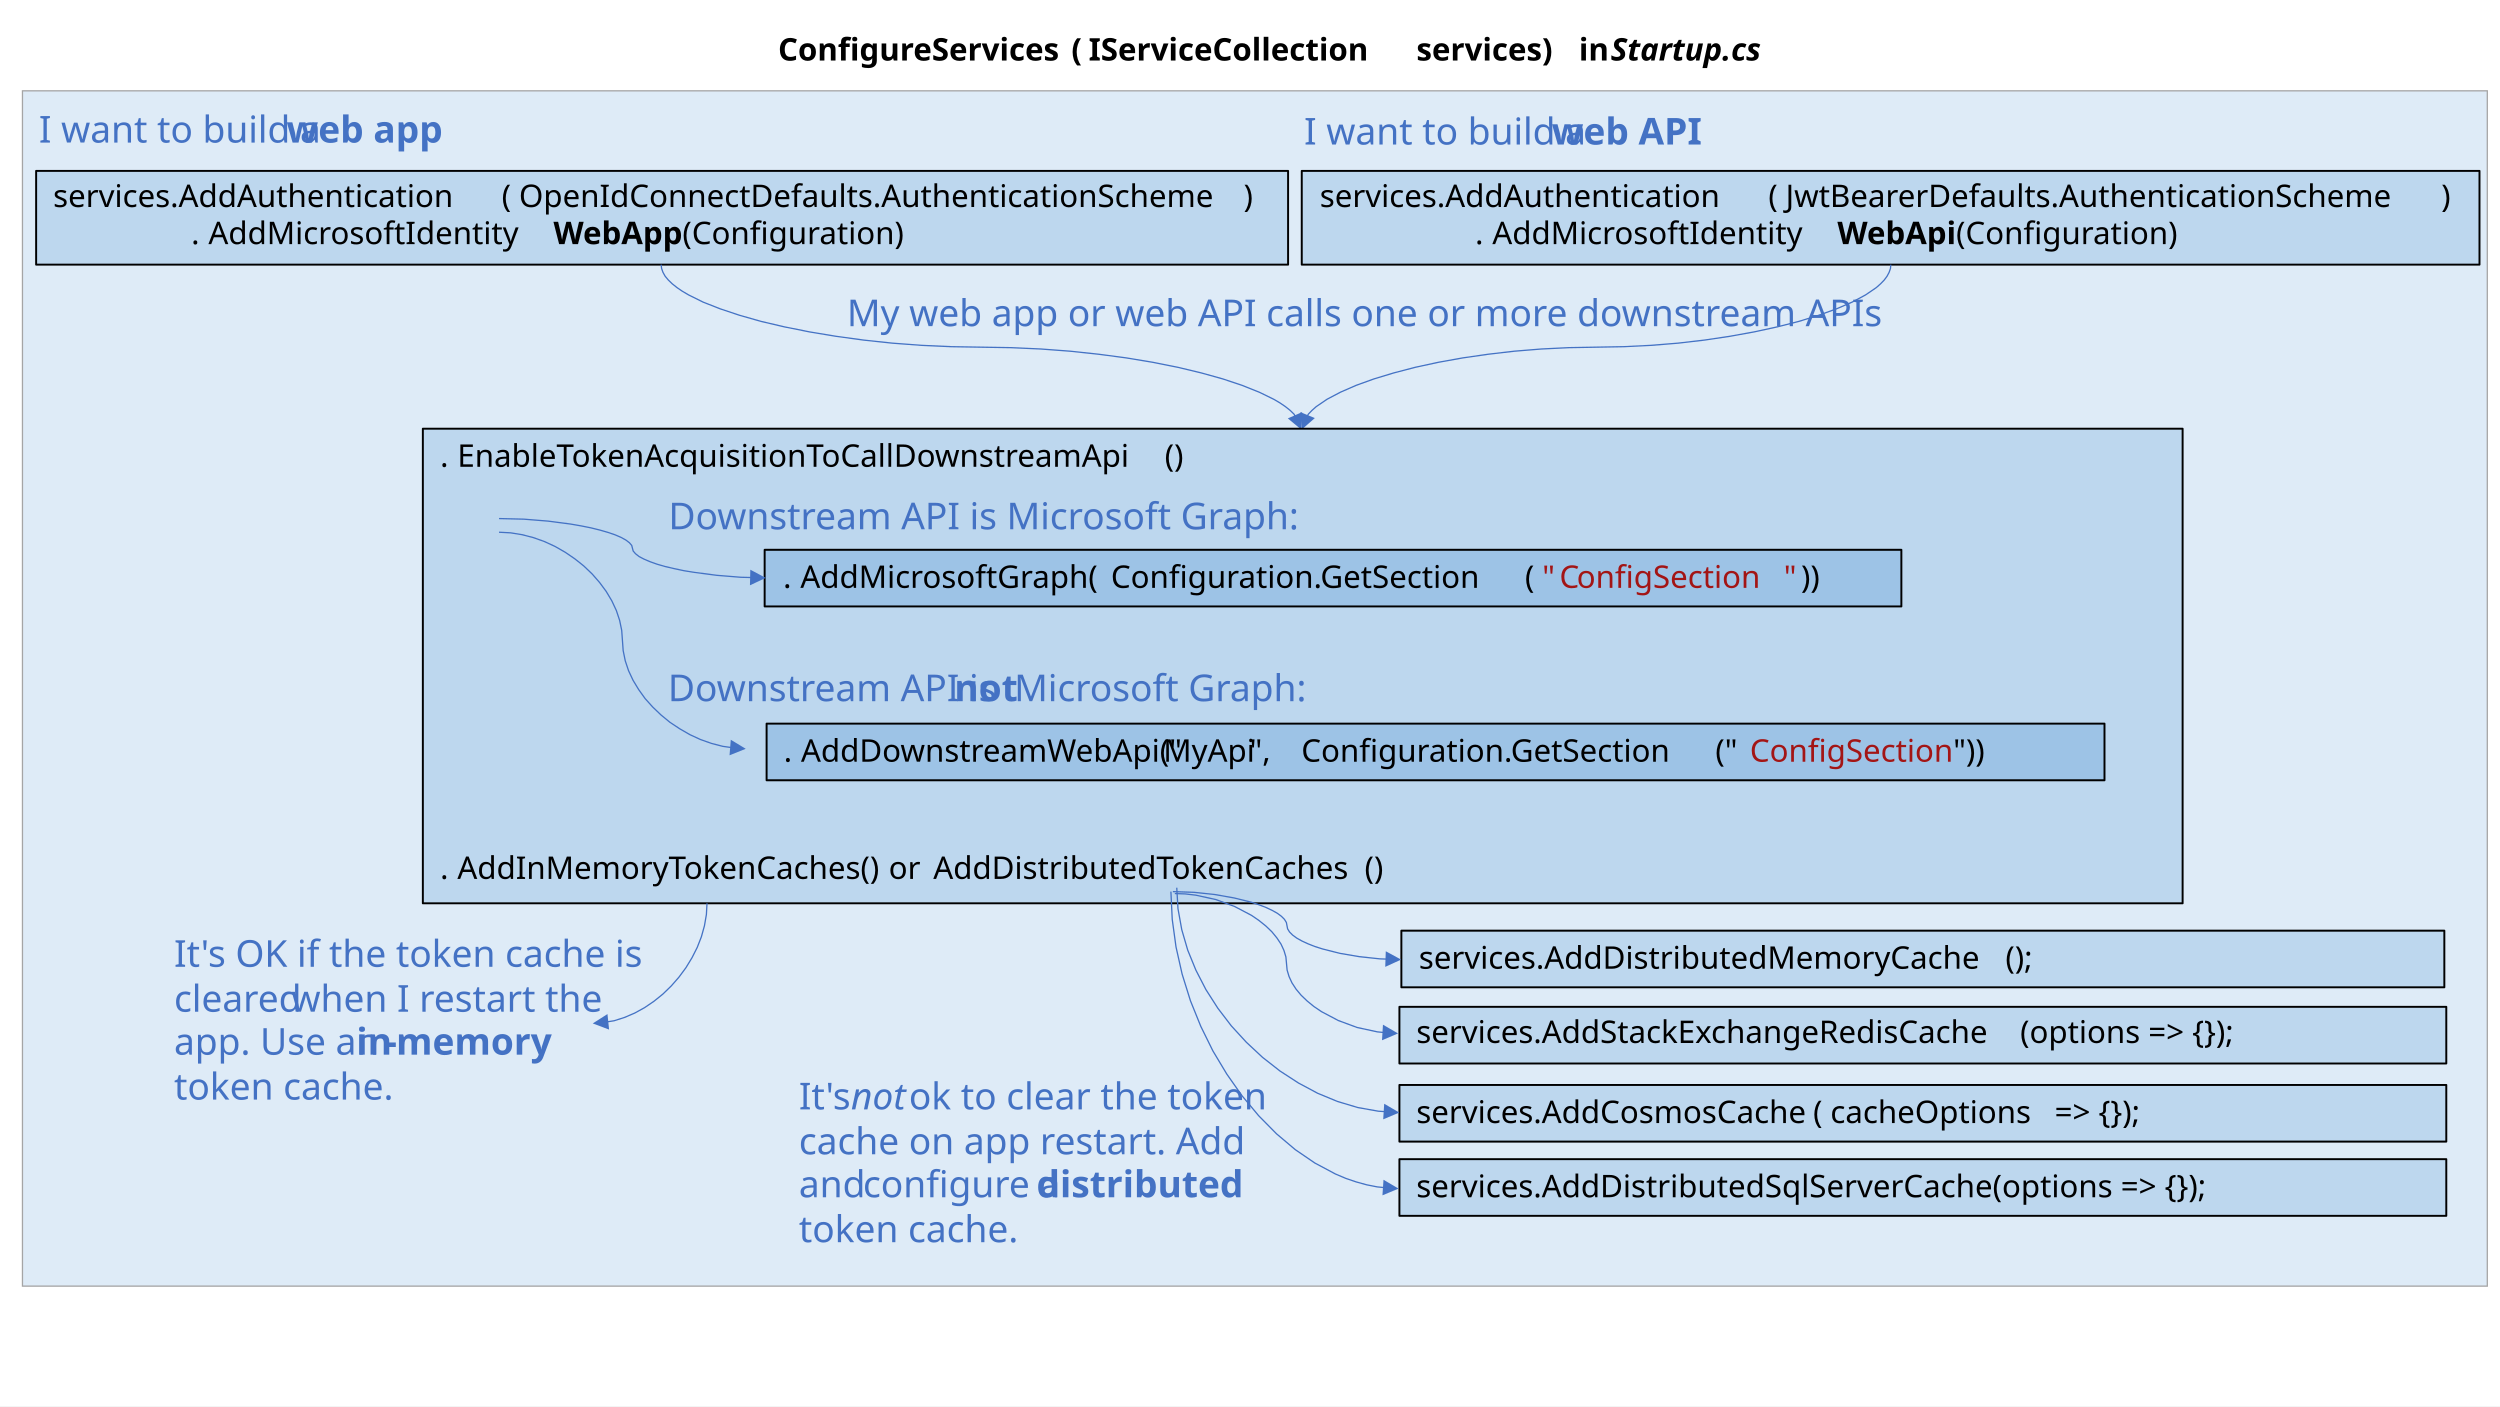
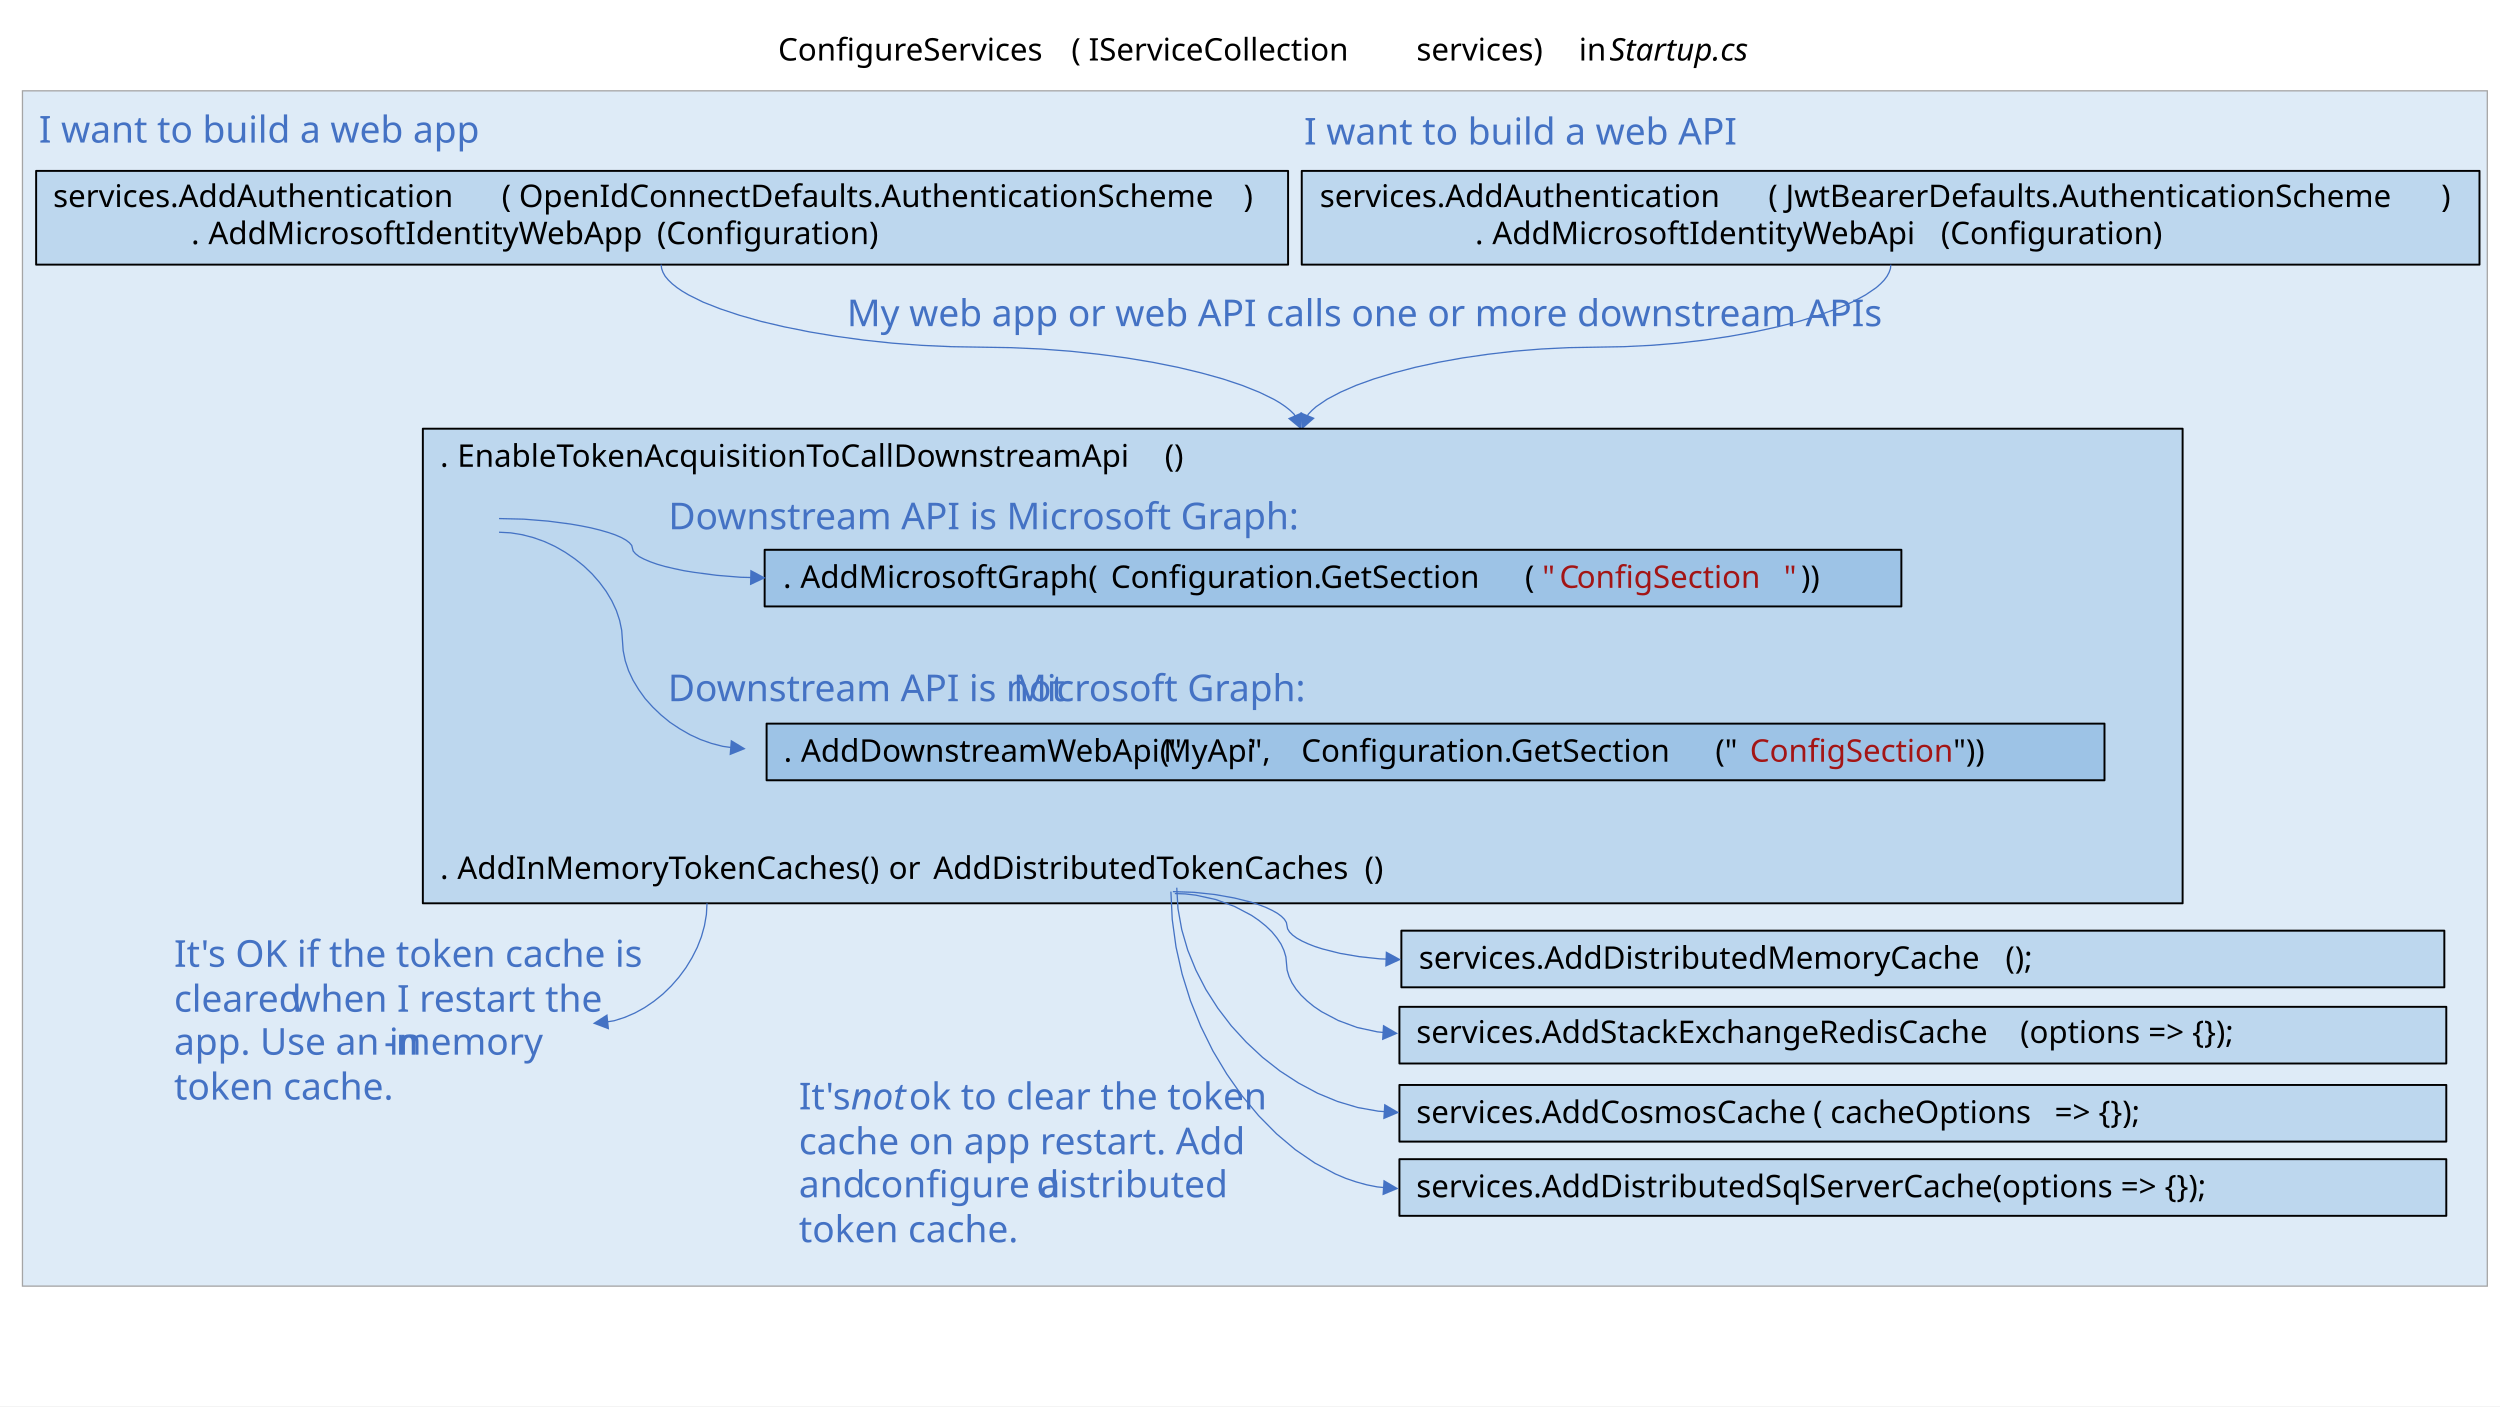
<svg xmlns="http://www.w3.org/2000/svg" width="1280" height="720" overflow="hidden">
  <defs>
    <clipPath id="clip0">
      <rect x="0" y="0" width="1280" height="720" />
    </clipPath>
  </defs>
  <g clip-path="url(#clip0)">
    <rect x="0" y="0" width="1280" height="720" fill="#FFFFFF" />
    <rect x="11.5" y="46.5" width="1262" height="612" stroke="#A5A5A5" stroke-width="0.667" stroke-miterlimit="8" fill="#DEEBF7" />
    <rect x="18.5" y="87.5" width="641" height="48" stroke="#000000" stroke-linejoin="round" stroke-miterlimit="10" fill="#BDD7EE" />
    <text font-family="Consolas,Consolas_MSFontService,sans-serif" font-weight="400" font-size="16" transform="translate(27.2 106)">services.AddAuthentication<tspan x="229.667" y="0">(</tspan>
      <tspan x="238.5" y="0">OpenIdConnectDefaults.AuthenticationScheme</tspan>
      <tspan x="609.5" y="0">)</tspan>
      <tspan x="70.667" y="19">.</tspan>
-       <tspan x="79.5" y="19">AddMicrosoftIdentity</tspan>
-       <tspan font-weight="700" x="256.167" y="19">WebApp</tspan>(Configuration)</text>
+       <tspan x="79.5" y="19">AddMicrosoftIdentityWebApp</tspan>
+       <tspan x="309.167" y="19">(Configuration)</tspan>
+     </text>
    <rect x="666.5" y="87.5" width="603" height="48" stroke="#000000" stroke-linejoin="round" stroke-miterlimit="10" fill="#BDD7EE" />
    <text font-family="Consolas,Consolas_MSFontService,sans-serif" font-weight="400" font-size="16" transform="translate(675.733 106)">services.AddAuthentication<tspan x="229.667" y="0">(</tspan>
      <tspan x="238.5" y="0">JwtBearerDefaults.AuthenticationScheme</tspan>
      <tspan x="574.167" y="0">)</tspan>
      <tspan x="79.5" y="19">.</tspan>
-       <tspan x="88.333" y="19">AddMicrosoftIdentity</tspan>
-       <tspan font-weight="700" x="265" y="19">WebApi</tspan>(Configuration)</text>
+       <tspan x="88.333" y="19">AddMicrosoftIdentityWebApi</tspan>
+       <tspan x="318" y="19">(Configuration)</tspan>
+     </text>
    <path d="M0.041-0.331 2.077-0.076 4.076 0.633 6.128 1.787 8.102 3.443 10.063 5.467 12.018 7.927 13.907 10.696 15.793 13.904 19.492 21.365 22.939 30.136 26.256 40.089 29.385 51.104 32.201 63.117 34.765 75.94 37.017 89.513 38.956 103.647 40.52 118.282 41.645 133.292 42.333 148.49 42.583 163.87 42.833 179.182 42.833 179.172 43.52 194.422 43.52 194.413 44.645 209.413 44.644 209.402 46.206 224.027 46.205 224.019 48.08 238.144 48.079 238.133 50.329 251.695 50.327 251.685 52.889 264.497 52.887 264.485 55.762 276.485 55.759 276.473 58.821 287.473 58.816 287.457 62.129 297.395 62.122 297.376 65.622 306.126 65.612 306.104 69.237 313.541 69.225 313.518 71.1 316.706 71.088 316.687 72.963 319.437 72.948 319.418 74.886 321.855 74.864 321.831 76.802 323.831 76.726 323.772 78.5 324.773 78.172 325.354 76.357 324.329 74.374 322.283 72.419 319.823 70.531 317.054 68.644 313.845 65.007 306.385 61.499 297.615 58.181 287.66 55.115 276.646 52.237 264.634 49.672 251.81 47.42 238.237 45.544 224.102 43.98 209.468 42.855 194.457 42.167 179.198 41.917 163.88 41.667 148.505 41.667 148.515 40.98 133.328 40.98 133.337 39.855 118.337 39.856 118.348 38.294 103.723 38.295 103.733 36.357 89.608 36.359 89.617 34.109 76.055 34.111 76.065 31.548 63.253 31.55 63.264 28.738 51.264 28.742 51.279 25.617 40.279 25.621 40.293 22.309 30.355 22.315 30.372 18.877 21.622 18.889 21.648 15.201 14.211 15.213 14.232 13.338 11.044 13.35 11.063 11.475 8.313 11.489 8.332 9.552 5.895 9.573 5.919 7.636 3.919 7.661 3.943 5.723 2.318 5.774 2.353 3.774 1.228 3.826 1.252 1.889 0.564 1.959 0.581-0.041 0.331ZM78.728 320.866 84.438 327.75 75.504 328.187Z" fill="#4472C4" transform="matrix(-4.37114e-08 1 1 4.37114e-08 338.5 135.5)" />
    <path d="M968.432 135.531 968.24 137.572 967.531 139.572 966.445 141.616 964.98 143.591 963.081 145.554 960.868 147.514 955.336 151.285 948.432 154.988 940.41 158.435 931.206 161.754 921.065 164.884 909.989 167.7 898.165 170.265 885.717 172.517 872.706 174.456 859.258 176.019 845.434 177.145 831.424 177.833 817.293 178.083 803.168 178.333 803.179 178.333 789.179 179.021 789.19 179.02 775.377 180.145 775.388 180.144 761.951 181.706 761.96 181.705 748.96 183.58 748.972 183.578 736.472 185.828 736.483 185.826 724.671 188.388 724.684 188.385 713.684 191.26 713.696 191.257 703.572 194.319 703.588 194.314 694.401 197.626 694.421 197.618 686.421 201.118 686.443 201.107 679.568 204.732 679.6 204.713 674.1 208.463 674.134 208.437 671.946 210.375 671.965 210.357 670.089 212.294 670.148 212.212 669.295 213.916 668.699 213.617 669.575 211.868 671.494 209.884 673.707 207.924 679.24 204.152 686.143 200.512 694.164 197.003 703.37 193.684 713.51 190.617 724.522 187.738 736.348 185.173 748.859 182.921 761.869 181.045 775.317 179.481 789.141 178.355 803.151 177.667 817.282 177.417 831.407 177.167 831.396 177.167 845.396 176.48 845.385 176.48 859.198 175.355 859.186 175.357 872.624 173.794 872.613 173.795 885.613 171.858 885.603 171.86 898.041 169.61 898.029 169.612 909.842 167.049 909.83 167.052 920.893 164.24 920.877 164.244 931.002 161.119 930.987 161.124 940.174 157.812 940.156 157.819 948.156 154.381 948.13 154.394 955.005 150.706 954.975 150.725 960.475 146.975 960.441 147.001 962.629 145.063 962.61 145.081 964.485 143.143 964.457 143.176 965.895 141.239 965.868 141.281 966.931 139.281 966.911 139.326 967.598 137.389 967.581 137.469 967.768 135.469ZM673.204 214.045 666.475 219.938 665.799 211.019Z" fill="#4472C4" />
-     <text fill="#4472C4" font-family="Calibri,Calibri_MSFontService,sans-serif" font-weight="400" font-size="19" transform="translate(433.619 167)">My web app or web API calls one or more downstream APIs<tspan x="-413.717" y="-94">I want to build a </tspan>
-       <tspan font-weight="700" x="-286.944" y="-94">web app</tspan>
-       <tspan x="234.058" y="-93">I want to build a </tspan>
-       <tspan font-weight="700" x="360.832" y="-93">web API</tspan>
+     <text fill="#4472C4" font-family="Calibri,Calibri_MSFontService,sans-serif" font-weight="400" font-size="19" transform="translate(433.619 167)">My web app or web API calls one or more downstream APIs<tspan x="-413.717" y="-94">I want to build a web app</tspan>
+       <tspan x="234.058" y="-93">I want to build a web API</tspan>
    </text>
    <rect x="216.5" y="219.5" width="901" height="243" stroke="#000000" stroke-linejoin="round" stroke-miterlimit="10" fill="#BDD7EE" />
    <text font-family="Consolas,Consolas_MSFontService,sans-serif" font-weight="400" font-size="16" transform="translate(225.333 239)">.<tspan x="8.833" y="0">EnableTokenAcquisitionToCallDownstreamApi</tspan>
      <tspan x="371" y="0">()</tspan>
      <tspan x="0" y="211">.</tspan>
      <tspan x="8.833" y="211">AddInMemoryTokenCaches</tspan>() <tspan font-family="Calibri,Calibri_MSFontService,sans-serif" x="229.667" y="211">or</tspan>
      <tspan x="252.5" y="211">AddDistributedTokenCaches</tspan>
      <tspan x="473.333" y="211">()</tspan>
    </text>
    <rect x="392.5" y="370.5" width="685" height="29" stroke="#000000" stroke-linejoin="round" stroke-miterlimit="10" fill="#9DC3E6" />
    <text font-family="Consolas,Consolas_MSFontService,sans-serif" font-weight="400" font-size="16" transform="translate(401.259 390)">.<tspan x="8.833" y="0">AddDownstreamWebApi</tspan>("<tspan x="194.333" y="0">MyApi</tspan>
      <tspan x="238.5" y="0">",</tspan>
      <tspan x="265" y="0">Configuration.GetSection</tspan>
      <tspan x="477" y="0">("</tspan>
      <tspan fill="#A31515" x="494.667" y="0">ConfigSection</tspan>"))</text>
    <rect x="391.5" y="281.5" width="582" height="29" stroke="#000000" stroke-linejoin="round" stroke-miterlimit="10" fill="#9DC3E6" />
    <text font-family="Consolas,Consolas_MSFontService,sans-serif" font-weight="400" font-size="16" transform="translate(400.944 301)">.<tspan x="8.833" y="0">AddMicrosoftGraph</tspan>(<tspan x="167.833" y="0">Configuration.GetSection</tspan>
      <tspan x="379.833" y="0">(</tspan>
      <tspan fill="#A31515" x="388.667" y="0">"</tspan>
      <tspan fill="#A31515" x="397.5" y="0">C</tspan>
      <tspan fill="#A31515" x="406.333" y="0">onfigSection</tspan>
      <tspan fill="#A31515" x="512.333" y="0">"</tspan>
      <tspan x="521.167" y="0">))</tspan>
    </text>
    <path d="M255.508 265.167 268.268 265.48 280.66 266.481 292.175 267.983 297.561 268.922 302.573 269.925 307.149 271.053 311.287 272.244 314.994 273.501 318.084 274.825 320.62 276.22 322.479 277.631 323.741 279.091 324.135 280.603 324.51 282.041 324.44 281.907 325.627 283.282 325.582 283.239 327.395 284.676 327.342 284.642 329.842 285.955 329.819 285.944 332.881 287.256 332.862 287.249 336.549 288.561 336.53 288.555 340.655 289.742 340.638 289.738 345.201 290.8 345.194 290.799 350.194 291.862 350.179 291.859 355.554 292.734 355.543 292.732 367.043 294.232 367.027 294.23 379.34 295.23 379.321 295.229 385.406 295.378 385.39 296.045 379.295 295.896 366.965 294.894 355.452 293.392 350.064 292.515 345.053 291.45 340.479 290.385 336.335 289.193 332.628 287.873 329.544 286.551 327.005 285.218 325.143 283.742 323.885 282.284 323.49 280.772 323.115 279.334 323.185 279.468 321.998 278.093 322.049 278.141 320.236 276.766 320.277 276.792 317.777 275.417 317.806 275.431 314.744 274.119 314.768 274.128 311.081 272.878 311.095 272.883 306.97 271.695 306.983 271.699 302.42 270.574 302.435 270.577 297.435 269.577 297.443 269.578 292.068 268.641 292.082 268.643 280.582 267.143 280.598 267.145 268.223 266.145 268.242 266.146 255.492 265.833ZM384.163 291.68 392.063 295.875 383.967 299.678Z" fill="#4472C4" />
    <text fill="#4472C4" font-family="Calibri,Calibri_MSFontService,sans-serif" font-weight="400" font-size="19" transform="translate(342.248 271)">Downstream API is Microsoft Graph:</text>
    <path d="M255.518 272.167 261.473 272.481 267.318 273.423 273.16 274.931 278.813 276.941 284.278 279.453 289.552 282.467 294.511 285.857 299.157 289.561 303.429 293.645 307.26 298.041 310.653 302.628 313.545 307.469 315.873 312.439 317.572 317.538 318.643 322.704 319.02 327.914 319.395 333.101 319.389 333.058 320.452 338.246 320.441 338.207 322.129 343.27 322.114 343.234 324.427 348.171 324.41 348.14 327.285 352.89 327.271 352.868 330.584 357.493 330.56 357.465 334.435 361.777 334.418 361.759 338.668 365.822 338.649 365.805 343.212 369.555 343.184 369.535 348.184 372.847 348.167 372.836 353.354 375.836 353.327 375.822 358.764 378.322 358.737 378.311 364.362 380.311 364.333 380.302 370.146 381.802 370.109 381.795 375.214 382.511 375.121 383.171 369.998 382.453 364.152 380.944 358.499 378.934 353.034 376.421 347.824 373.409 342.802 370.081 338.216 366.312 333.948 362.232 330.052 357.897 326.722 353.246 323.831 348.47 321.502 343.499 319.802 338.399 318.732 333.171 318.355 327.962 317.98 322.774 317.986 322.818 316.924 317.693 316.934 317.73 315.246 312.668 315.261 312.704 312.948 307.766 312.964 307.796 310.089 302.984 310.107 303.011 306.732 298.448 306.749 298.469 302.936 294.094 302.957 294.116 298.707 290.054 298.73 290.073 294.105 286.386 294.124 286.4 289.187 283.025 289.21 283.039 283.96 280.039 283.986 280.053 278.548 277.553 278.576 277.564 272.951 275.564 272.979 275.573 267.167 274.073 267.197 274.079 261.384 273.142 261.42 273.145 255.483 272.833ZM374.159 378.747 381.813 383.375 373.518 386.721Z" fill="#4472C4" />
-     <text fill="#4472C4" font-family="Calibri,Calibri_MSFontService,sans-serif" font-weight="400" font-size="19" transform="translate(341.955 359)">Downstream API is <tspan font-weight="700" x="146.64" y="0">not </tspan>
-       <tspan x="177.307" y="0">Microsoft Graph:</tspan>
-       <tspan fill="#000000" font-family="Consolas,Consolas_MSFontService,sans-serif" font-weight="700" font-size="16" x="56.417" y="-328">ConfigureServices</tspan>
-       <tspan fill="#000000" font-family="Consolas,Consolas_MSFontService,sans-serif" font-weight="700" font-size="16" x="206.584" y="-328">(</tspan>
-       <tspan fill="#000000" font-family="Consolas,Consolas_MSFontService,sans-serif" font-weight="700" font-size="16" x="215.417" y="-328">IServiceCollection</tspan>
-       <tspan fill="#000000" font-family="Consolas,Consolas_MSFontService,sans-serif" font-weight="700" font-size="16" x="383.25" y="-328">services)</tspan>
-       <tspan fill="#000000" font-weight="700" font-size="16" x="466.417" y="-328">in</tspan>
-       <tspan fill="#000000" font-style="italic" font-weight="700" font-size="16" x="482.75" y="-328">Startup.cs</tspan>
+     <text fill="#4472C4" font-family="Calibri,Calibri_MSFontService,sans-serif" font-weight="400" font-size="19" transform="translate(341.955 359)">Downstream API is not<tspan x="176.807" y="0">Microsoft Graph:</tspan>
+       <tspan fill="#000000" font-family="Consolas,Consolas_MSFontService,sans-serif" font-size="16" x="56.417" y="-328">ConfigureServices</tspan>
+       <tspan fill="#000000" font-family="Consolas,Consolas_MSFontService,sans-serif" font-size="16" x="206.584" y="-328">(</tspan>
+       <tspan fill="#000000" font-family="Consolas,Consolas_MSFontService,sans-serif" font-size="16" x="215.417" y="-328">IServiceCollection</tspan>
+       <tspan fill="#000000" font-family="Consolas,Consolas_MSFontService,sans-serif" font-size="16" x="383.25" y="-328">services)</tspan>
+       <tspan fill="#000000" font-size="16" x="466.417" y="-328">in</tspan>
+       <tspan fill="#000000" font-style="italic" font-size="16" x="482.084" y="-328">Startup.cs</tspan>
    </text>
    <rect x="716.5" y="593.5" width="536" height="29" stroke="#000000" stroke-linejoin="round" stroke-miterlimit="10" fill="#BDD7EE" />
    <text font-family="Consolas,Consolas_MSFontService,sans-serif" font-weight="400" font-size="16" transform="translate(725.142 613)">services.AddDistributedSqlServerCache(options =&gt; {});</text>
    <rect x="716.5" y="555.5" width="536" height="29" stroke="#000000" stroke-linejoin="round" stroke-miterlimit="10" fill="#BDD7EE" />
    <text font-family="Consolas,Consolas_MSFontService,sans-serif" font-weight="400" font-size="16" transform="translate(725.142 575)">services.AddCosmosCache<tspan x="203.167" y="0">(</tspan>
      <tspan x="212" y="0">cacheOptions</tspan>
      <tspan x="326.833" y="0">=&gt; {});</tspan>
    </text>
    <rect x="716.5" y="515.5" width="536" height="29" stroke="#000000" stroke-linejoin="round" stroke-miterlimit="10" fill="#BDD7EE" />
    <text font-family="Consolas,Consolas_MSFontService,sans-serif" font-weight="400" font-size="16" transform="translate(725.142 534)">services.AddStackExchangeRedisCache<tspan x="309.167" y="0">(options =&gt; {});</tspan>
    </text>
    <rect x="717.5" y="476.5" width="534" height="29" stroke="#000000" stroke-linejoin="round" stroke-miterlimit="10" fill="#BDD7EE" />
    <text font-family="Consolas,Consolas_MSFontService,sans-serif" font-weight="400" font-size="16" transform="translate(726.445 496)">services.AddDistributedMemoryCache<tspan x="300.333" y="0">();</tspan>
    </text>
    <path d="M600.511 456.167 611.461 456.542 622.047 457.67 631.944 459.424 640.781 461.617 644.738 462.936 648.319 464.318 651.402 465.766 654.118 467.282 656.28 468.871 657.888 470.48 658.941 472.19 659.265 473.875 659.577 475.5 659.534 475.388 660.534 477.013 660.486 476.952 662.048 478.514 662.01 478.482 664.135 480.044 664.1 480.021 666.788 481.521 666.764 481.51 669.889 482.947 669.872 482.94 673.372 484.315 673.351 484.307 677.288 485.557 677.269 485.552 686.144 487.802 686.119 487.796 695.994 489.484 695.973 489.481 706.535 490.606 706.512 490.604 710.724 490.75 710.701 491.416 706.477 491.27 695.892 490.143 685.993 488.451 677.096 486.196 673.139 484.939 669.619 483.557 666.474 482.11 663.757 480.593 661.595 479.004 659.987 477.396 658.934 475.685 658.61 474.001 658.298 472.376 658.341 472.487 657.341 470.862 657.389 470.923 655.827 469.361 655.865 469.394 653.74 467.831 653.775 467.854 651.088 466.354 651.108 466.364 648.046 464.927 648.068 464.936 644.505 463.561 644.52 463.566 640.582 462.254 640.607 462.261 631.795 460.074 631.817 460.078 621.942 458.328 621.965 458.332 611.402 457.207 611.426 457.208 600.489 456.833ZM709.518 487.039 717.375 491.313 709.242 495.034Z" fill="#4472C4" />
    <path d="M601.512 457.167 606.9 457.355 612.243 457.983 622.594 460.242 632.261 463.82 640.985 468.402 644.824 471.045 648.345 473.874 651.433 476.836 654.018 479.989 656.167 483.212 657.687 486.506 658.704 489.873 659.019 493.282 659.332 496.657 659.319 496.591 660.319 499.904 660.303 499.86 661.803 503.11 661.779 503.068 663.904 506.318 663.881 506.286 666.443 509.349 666.418 509.322 669.481 512.26 669.461 512.242 672.899 515.055 672.875 515.037 676.75 517.662 676.718 517.643 685.343 522.205 685.303 522.187 694.928 525.75 694.883 525.737 705.258 527.987 705.221 527.981 709.192 528.378 709.126 529.042 705.135 528.642 694.719 526.383 685.051 522.805 676.391 518.224 672.488 515.58 669.029 512.75 665.944 509.79 663.357 506.699 661.208 503.412 659.688 500.119 658.671 496.752 658.356 493.343 658.043 489.968 658.056 490.034 657.056 486.721 657.072 486.765 655.572 483.515 655.598 483.56 653.473 480.372 653.492 480.399 650.93 477.274 650.957 477.303 647.894 474.366 647.916 474.385 644.416 471.572 644.436 471.587 640.624 468.962 640.658 468.983 631.97 464.42 632.009 464.438 622.384 460.875 622.429 460.888 612.117 458.638 612.149 458.644 606.836 458.019 606.863 458.021 601.488 457.833ZM708.077 524.635 715.813 529.125 707.579 532.619Z" fill="#4472C4" />
    <path d="M0.019-0.333 10.789 0.293 21.576 2.238 32.11 5.31 42.39 9.509 52.354 14.648 61.941 20.789 70.964 27.682 79.36 35.388 87.129 43.721 94.147 52.681 100.287 62.143 105.552 71.982 109.752 82.138 112.887 92.61 114.769 103.21 115.03 107.263 114.364 107.306 114.105 103.271 114.109 103.308 112.234 92.746 112.243 92.783 109.118 82.346 109.129 82.377 104.942 72.252 104.956 72.282 99.706 62.47 99.72 62.494 93.595 53.056 93.613 53.081 86.613 44.143 86.631 44.165 78.881 35.852 78.9 35.871 70.525 28.183 70.548 28.202 61.548 21.327 61.57 21.343 52.008 15.218 52.035 15.234 42.097 10.109 42.124 10.121 31.874 5.934 31.907 5.945 21.407 2.882 21.441 2.891 10.691 0.953 10.731 0.958-0.019 0.333ZM118.603 105.697 115.125 113.937 110.62 106.211Z" fill="#4472C4" transform="matrix(-4.37114e-08 1 1 4.37114e-08 602.5 454.5)" />
    <path d="M0.016-0.333 14.281 0.355 28.434 2.297 42.336 5.428 55.987 9.686 69.136 15.008 81.722 21.207 93.619 28.345 104.765 36.173 114.974 44.69 124.245 53.836 132.391 63.485 139.286 73.577 144.864 84.044 147.124 89.381 148.944 94.714 150.45 100.173 151.518 105.576 151.945 109.878 151.282 109.944 150.856 105.658 150.86 105.69 149.798 100.315 149.804 100.339 148.304 94.901 148.31 94.92 146.497 89.608 146.506 89.63 144.256 84.317 144.268 84.344 138.706 73.907 138.725 73.938 131.85 63.876 131.87 63.903 123.745 54.278 123.766 54.3 114.516 45.175 114.536 45.193 104.349 36.693 104.371 36.71 93.246 28.898 93.266 28.911 81.391 21.786 81.415 21.799 68.853 15.611 68.875 15.621 55.75 10.309 55.776 10.318 42.151 6.068 42.177 6.075 28.302 2.95 28.33 2.955 14.205 1.018 14.234 1.02-0.016 0.333ZM155.514 108.311 152.062 116.562 147.532 108.85Z" fill="#4472C4" transform="matrix(-4.37114e-08 1 1 4.37114e-08 599.5 456.5)" />
    <text fill="#4472C4" font-family="Calibri,Calibri_MSFontService,sans-serif" font-weight="400" font-size="19" transform="translate(409.016 568)">It's <tspan font-style="italic" x="26.667" y="0">not </tspan>
      <tspan x="56.333" y="0">ok to clear the token </tspan>
      <tspan x="0" y="23">cache on app restart. Add </tspan>
      <tspan x="0" y="45">and</tspan>
      <tspan x="32.833" y="45">configure a</tspan>
-       <tspan font-weight="700" x="121.66" y="45">distributed </tspan>
+       <tspan x="121.66" y="45">distributed</tspan>
      <tspan x="0" y="68">token cache.</tspan>
      <tspan x="-319.911" y="-73">It's OK if the token cache is </tspan>
      <tspan x="-319.911" y="-50">cleared</tspan>
      <tspan x="-259.824" y="-50">when I restart the </tspan>
-       <tspan x="-319.911" y="-28">app. Use an </tspan>
-       <tspan font-weight="700" x="-226.578" y="-28">in</tspan>
-       <tspan font-weight="700" x="-211.911" y="-28">-</tspan>
-       <tspan font-weight="700" x="-206.244" y="-28">memory </tspan>
-       <tspan x="-319.911" y="-5">token cache.</tspan>
+       <tspan x="-319.911" y="-28">app. Use an in</tspan>
+       <tspan x="-212.411" y="-28">-</tspan>memory<tspan x="-319.911" y="-5">token cache.</tspan>
    </text>
    <path d="M362.318 462.518 362.004 468.288 360.998 474.073 359.427 479.731 357.29 485.199 354.589 490.537 351.449 495.686 347.87 500.522 343.914 505.042 339.644 509.187 335.059 512.893 330.159 516.222 325.131 518.987 319.851 521.25 314.5 522.95 310.168 523.64 310.064 522.982 314.37 522.296 314.322 522.307 319.634 520.62 319.604 520.631 324.854 518.381 324.824 518.396 329.824 515.646 329.798 515.662 334.673 512.349 334.651 512.366 339.213 508.678 339.19 508.698 343.44 504.573 343.422 504.593 347.359 500.093 347.342 500.114 350.905 495.302 350.888 495.327 354.013 490.202 354 490.225 356.688 484.912 356.675 484.941 358.8 479.504 358.789 479.536 360.351 473.911 360.344 473.943 361.344 468.193 361.34 468.232 361.652 462.482ZM311.856 527.152 303.485 524 311.029 519.195Z" fill="#4472C4" />
  </g>
</svg>
